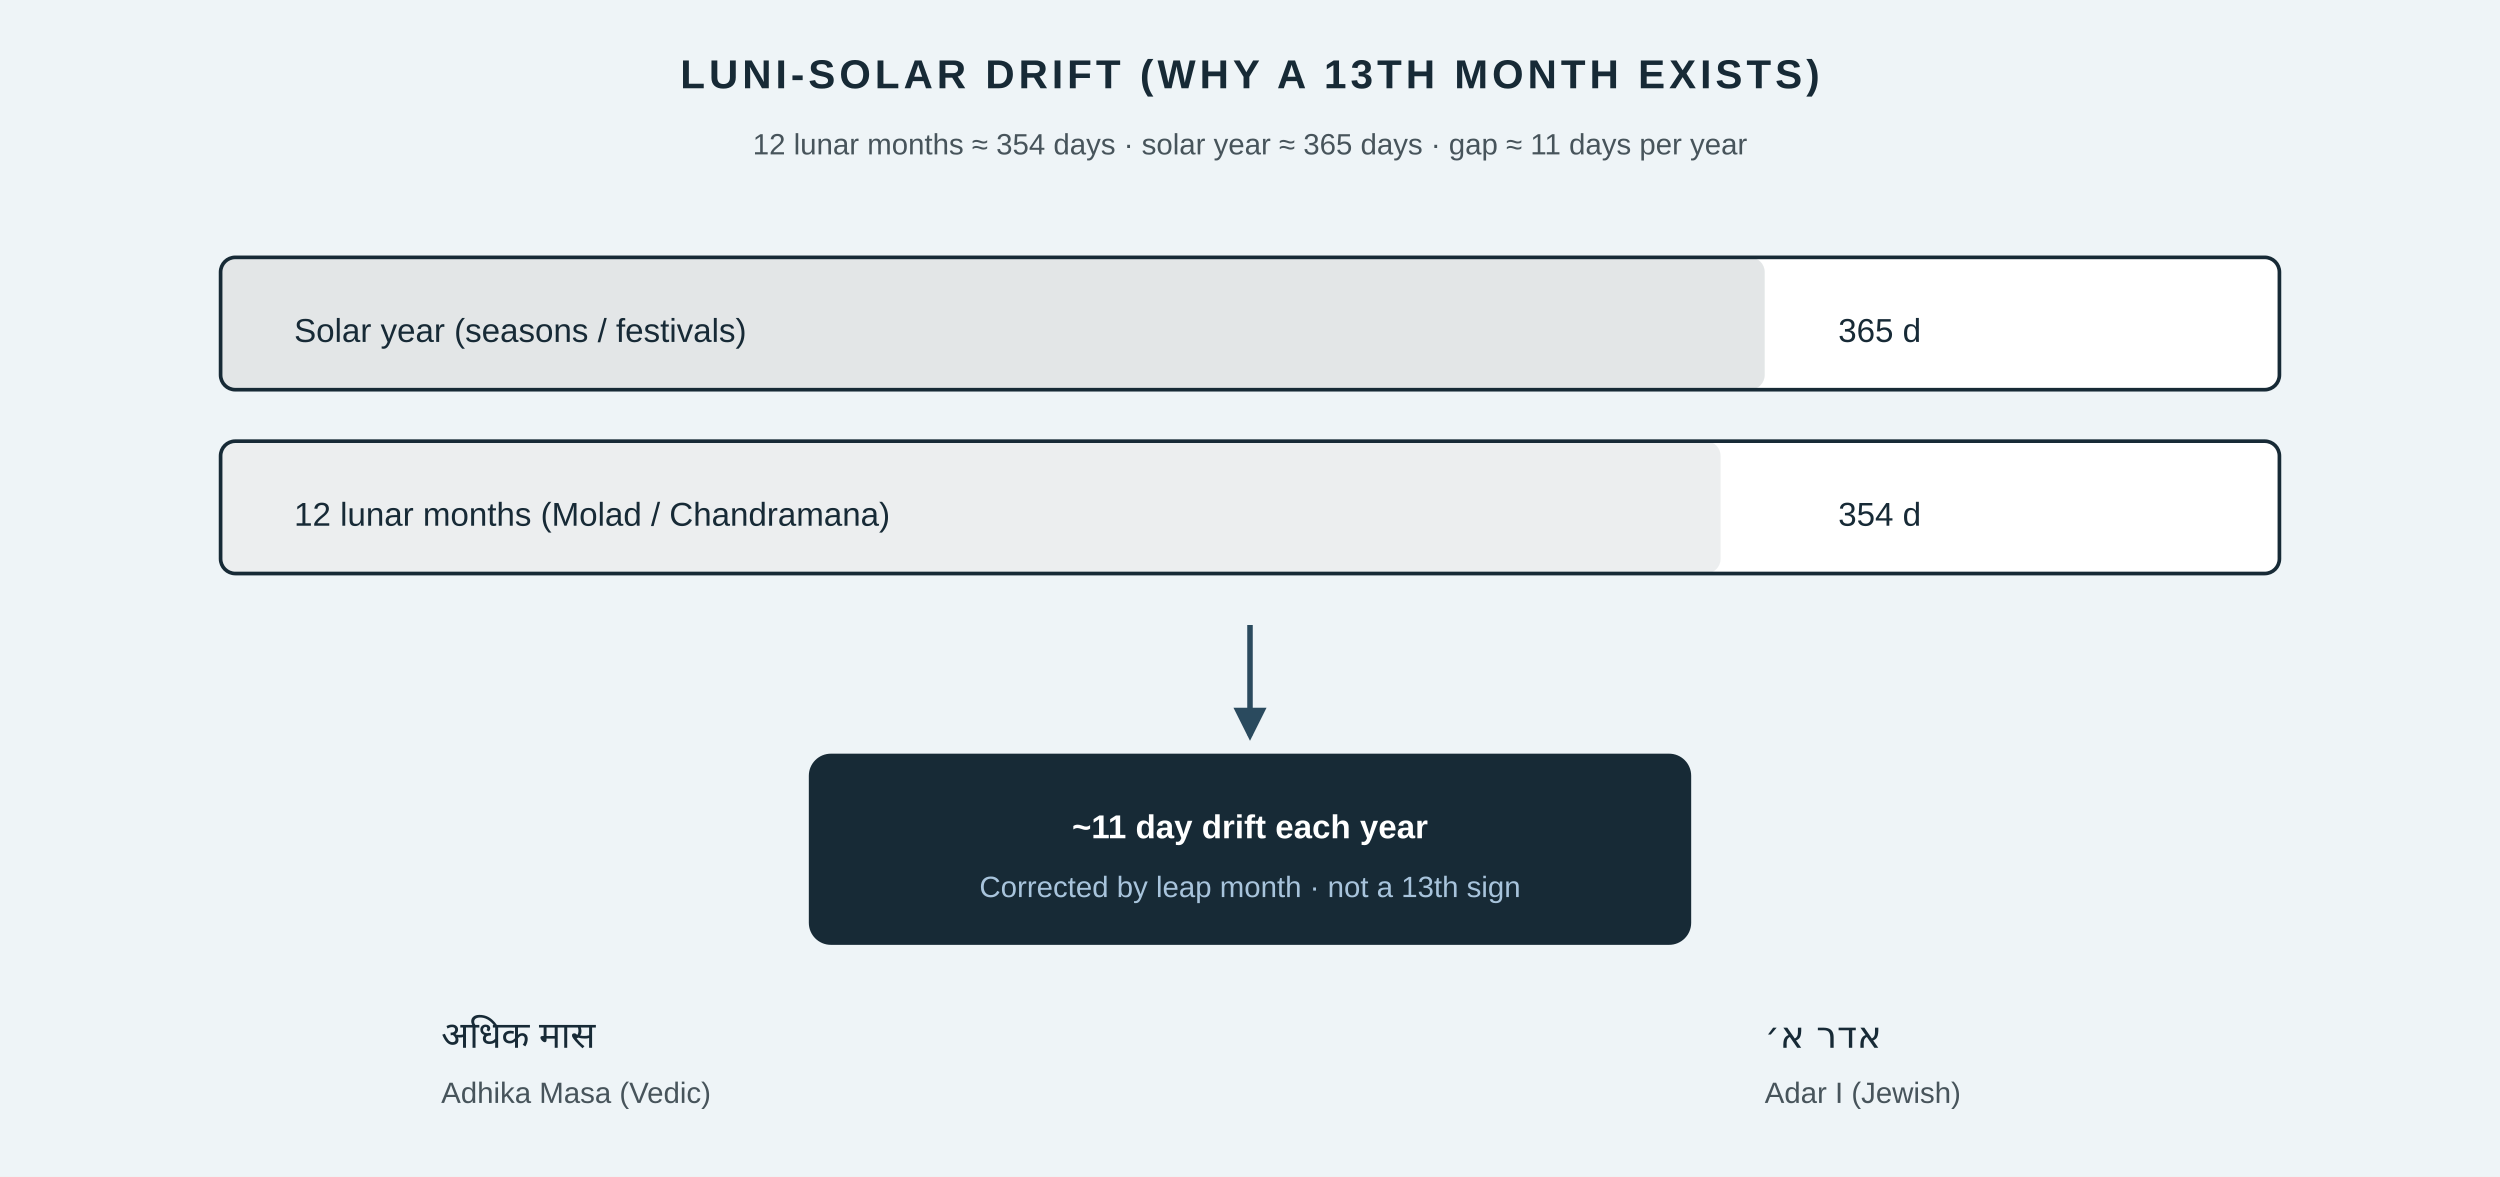
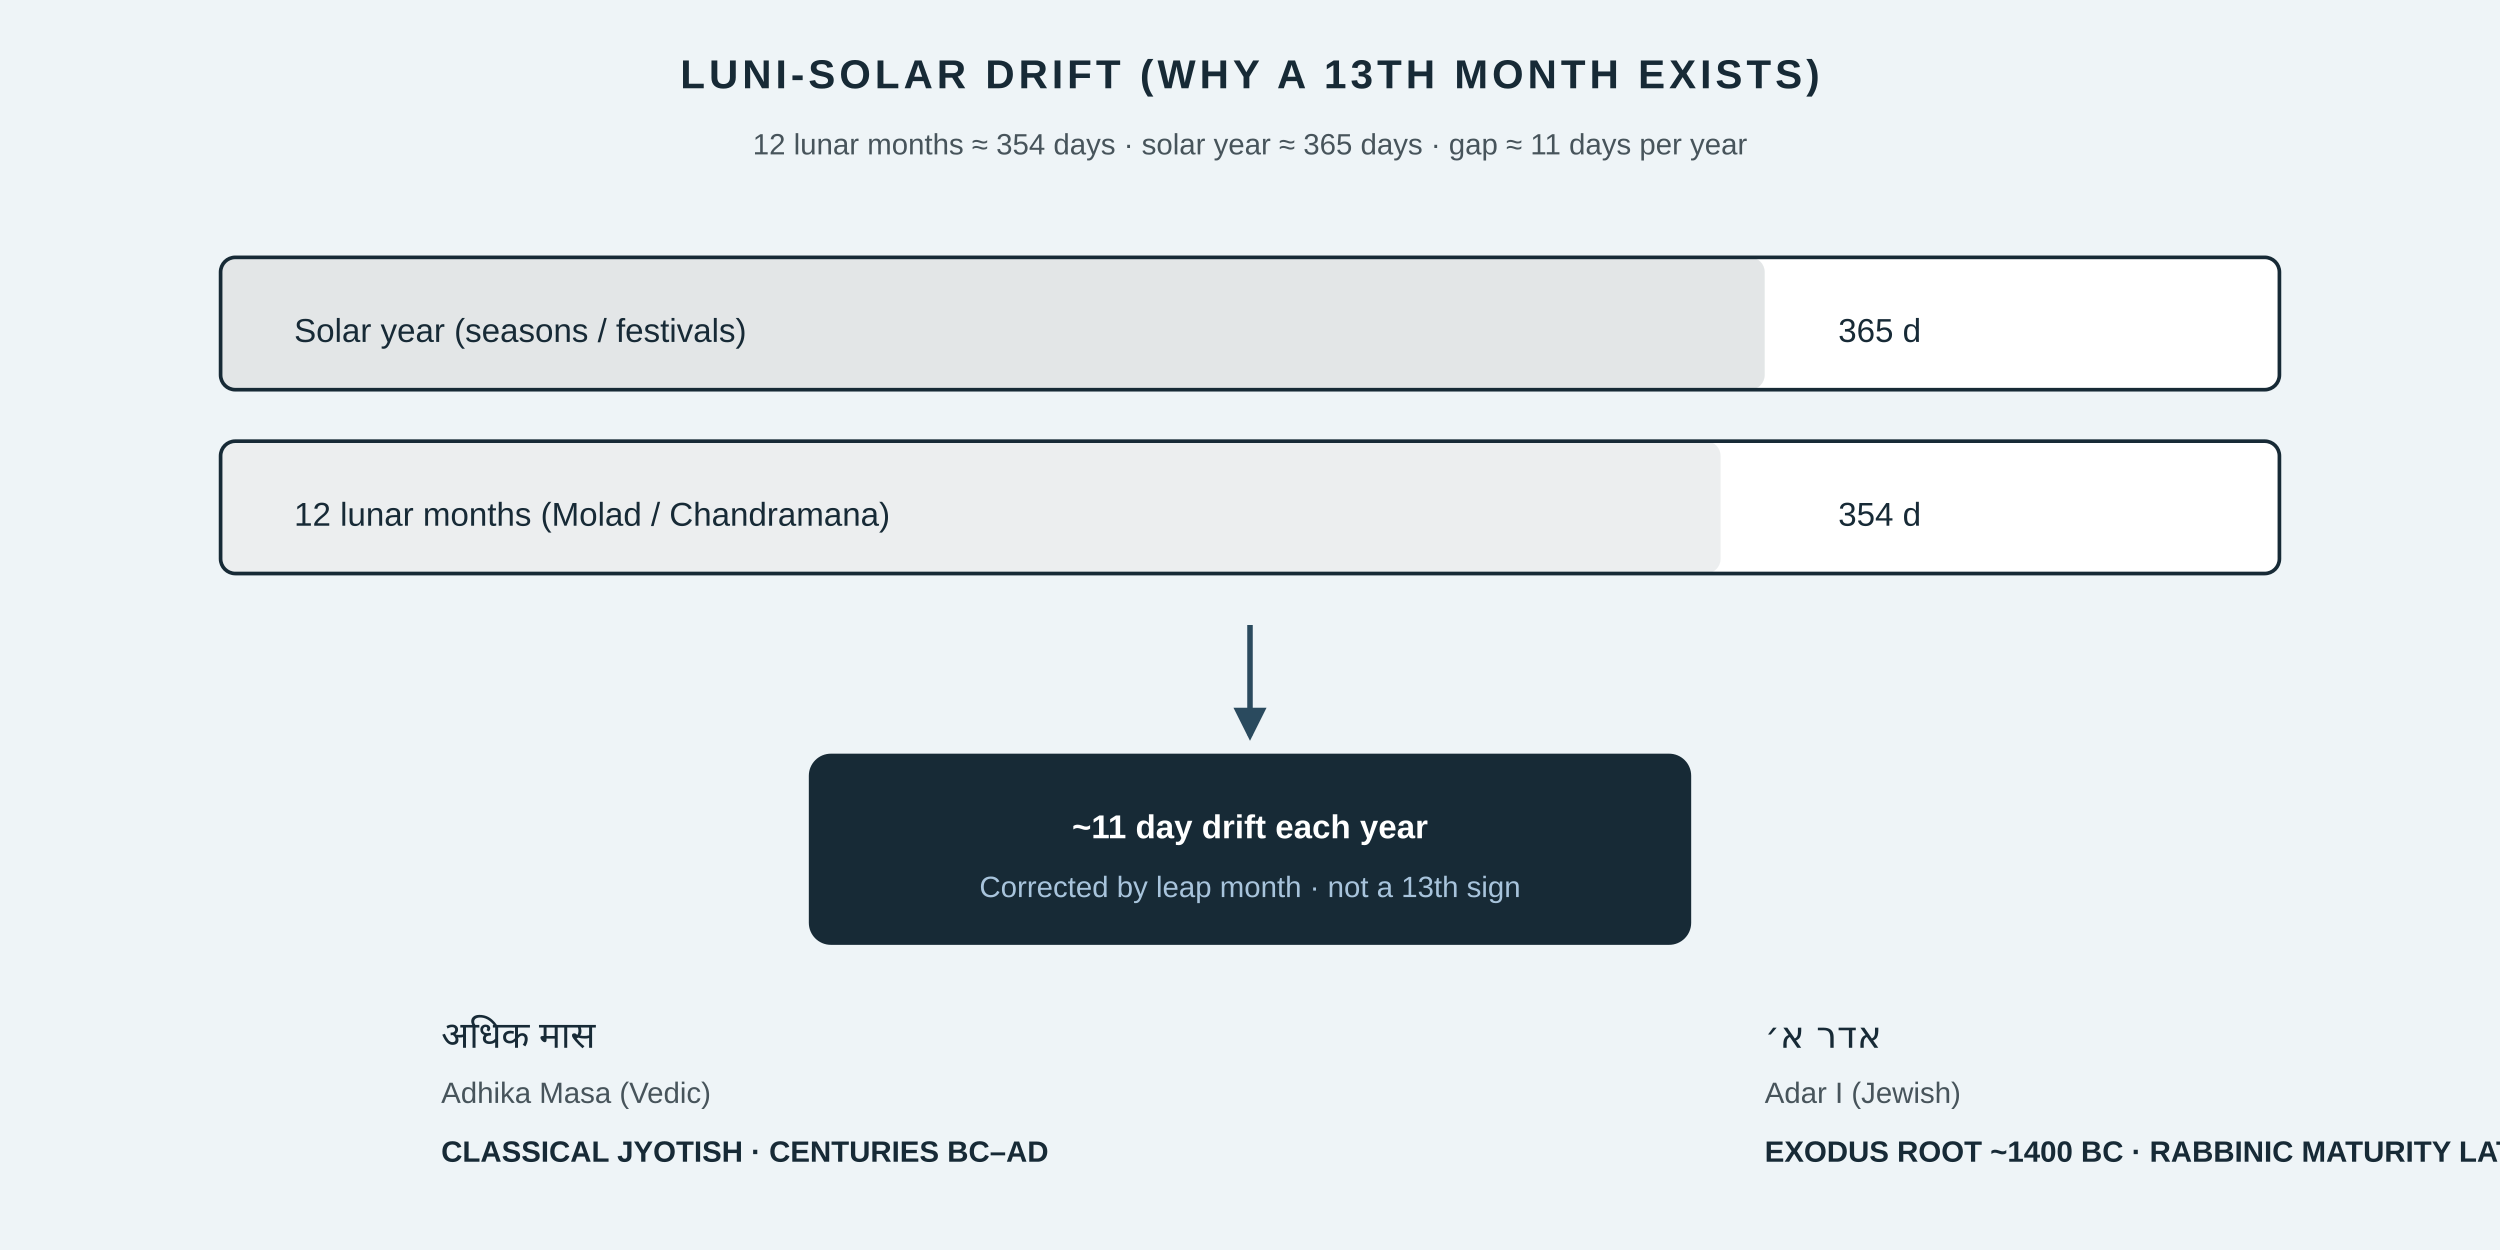
- <svg xmlns="http://www.w3.org/2000/svg" width="680" height="320" viewBox="0 0 680 320" role="img">
-   <rect width="680" height="320" fill="#EEF4F7" />
+ <svg xmlns="http://www.w3.org/2000/svg" width="680" height="340" viewBox="0 0 680 340" role="img">
+   <rect width="680" height="340" fill="#EEF4F7" />
  <text x="340" y="24" text-anchor="middle" font-family="Arial,Helvetica,sans-serif" font-size="11" font-weight="700" letter-spacing="0.1em" fill="#172A36">LUNI-SOLAR DRIFT (WHY A 13TH MONTH EXISTS)</text>
  <text x="340" y="42" text-anchor="middle" font-family="Arial,Helvetica,sans-serif" font-size="8" fill="#47545B">12 lunar months ≈ 354 days · solar year ≈ 365 days · gap ≈ 11 days per year</text>
  <rect x="60" y="70" width="560" height="36" rx="4" fill="#FFF" stroke="#172A36" stroke-width="1" />
  <rect x="60" y="70" width="420" height="36" rx="4" fill="rgba(23,42,54,0.12)" />
  <text x="80" y="93" font-family="Arial,Helvetica,sans-serif" font-size="9" fill="#172A36">Solar year (seasons / festivals)</text>
  <text x="500" y="93" font-family="Arial,Helvetica,sans-serif" font-size="9" fill="#172A36">365 d</text>
  <rect x="60" y="120" width="560" height="36" rx="4" fill="#FFF" stroke="#172A36" stroke-width="1" />
  <rect x="60" y="120" width="408" height="36" rx="4" fill="rgba(23,42,54,0.08)" />
  <text x="80" y="143" font-family="Arial,Helvetica,sans-serif" font-size="9" fill="#172A36">12 lunar months (Molad / Chandramana)</text>
  <text x="500" y="143" font-family="Arial,Helvetica,sans-serif" font-size="9" fill="#172A36">354 d</text>
  <path d="M 340 170 L 340 200" stroke="#2A4A5E" stroke-width="1.5" marker-end="url(#arr)" />
  <defs>
    <marker id="arr" markerWidth="6" markerHeight="6" refX="5" refY="3" orient="auto">
      <path d="M0,0 L6,3 L0,6 Z" fill="#2A4A5E" />
    </marker>
  </defs>
  <rect x="220" y="205" width="240" height="52" rx="6" fill="#172A36" />
  <text x="340" y="228" text-anchor="middle" font-family="Arial,Helvetica,sans-serif" font-size="9" font-weight="600" fill="#FFFFFF">~11 day drift each year</text>
  <text x="340" y="244" text-anchor="middle" font-family="Arial,Helvetica,sans-serif" font-size="8" fill="#A8C4DC">Corrected by leap month · not a 13th sign</text>
  <text x="120" y="285" font-family="'Noto Sans Devanagari', 'Arial Unicode MS', sans-serif" font-size="10" fill="#172A36">अधिक मास</text>
  <text x="120" y="300" font-family="Arial,Helvetica,sans-serif" font-size="8" fill="#47545B">Adhika Masa (Vedic)</text>
+   <text x="120" y="316" font-family="Arial,Helvetica,sans-serif" font-size="8" font-weight="700" fill="#172A36">CLASSICAL JYOTISH · CENTURIES BC–AD</text>
  <text x="480" y="285" font-family="'Noto Sans Devanagari', 'Arial Unicode MS', sans-serif" font-size="10" fill="#172A36">אדר א׳</text>
  <text x="480" y="300" font-family="Arial,Helvetica,sans-serif" font-size="8" fill="#47545B">Adar I (Jewish)</text>
+   <text x="480" y="316" font-family="Arial,Helvetica,sans-serif" font-size="8" font-weight="700" fill="#172A36">EXODUS ROOT ~1400 BC · RABBINIC MATURITY LATER</text>
</svg>
